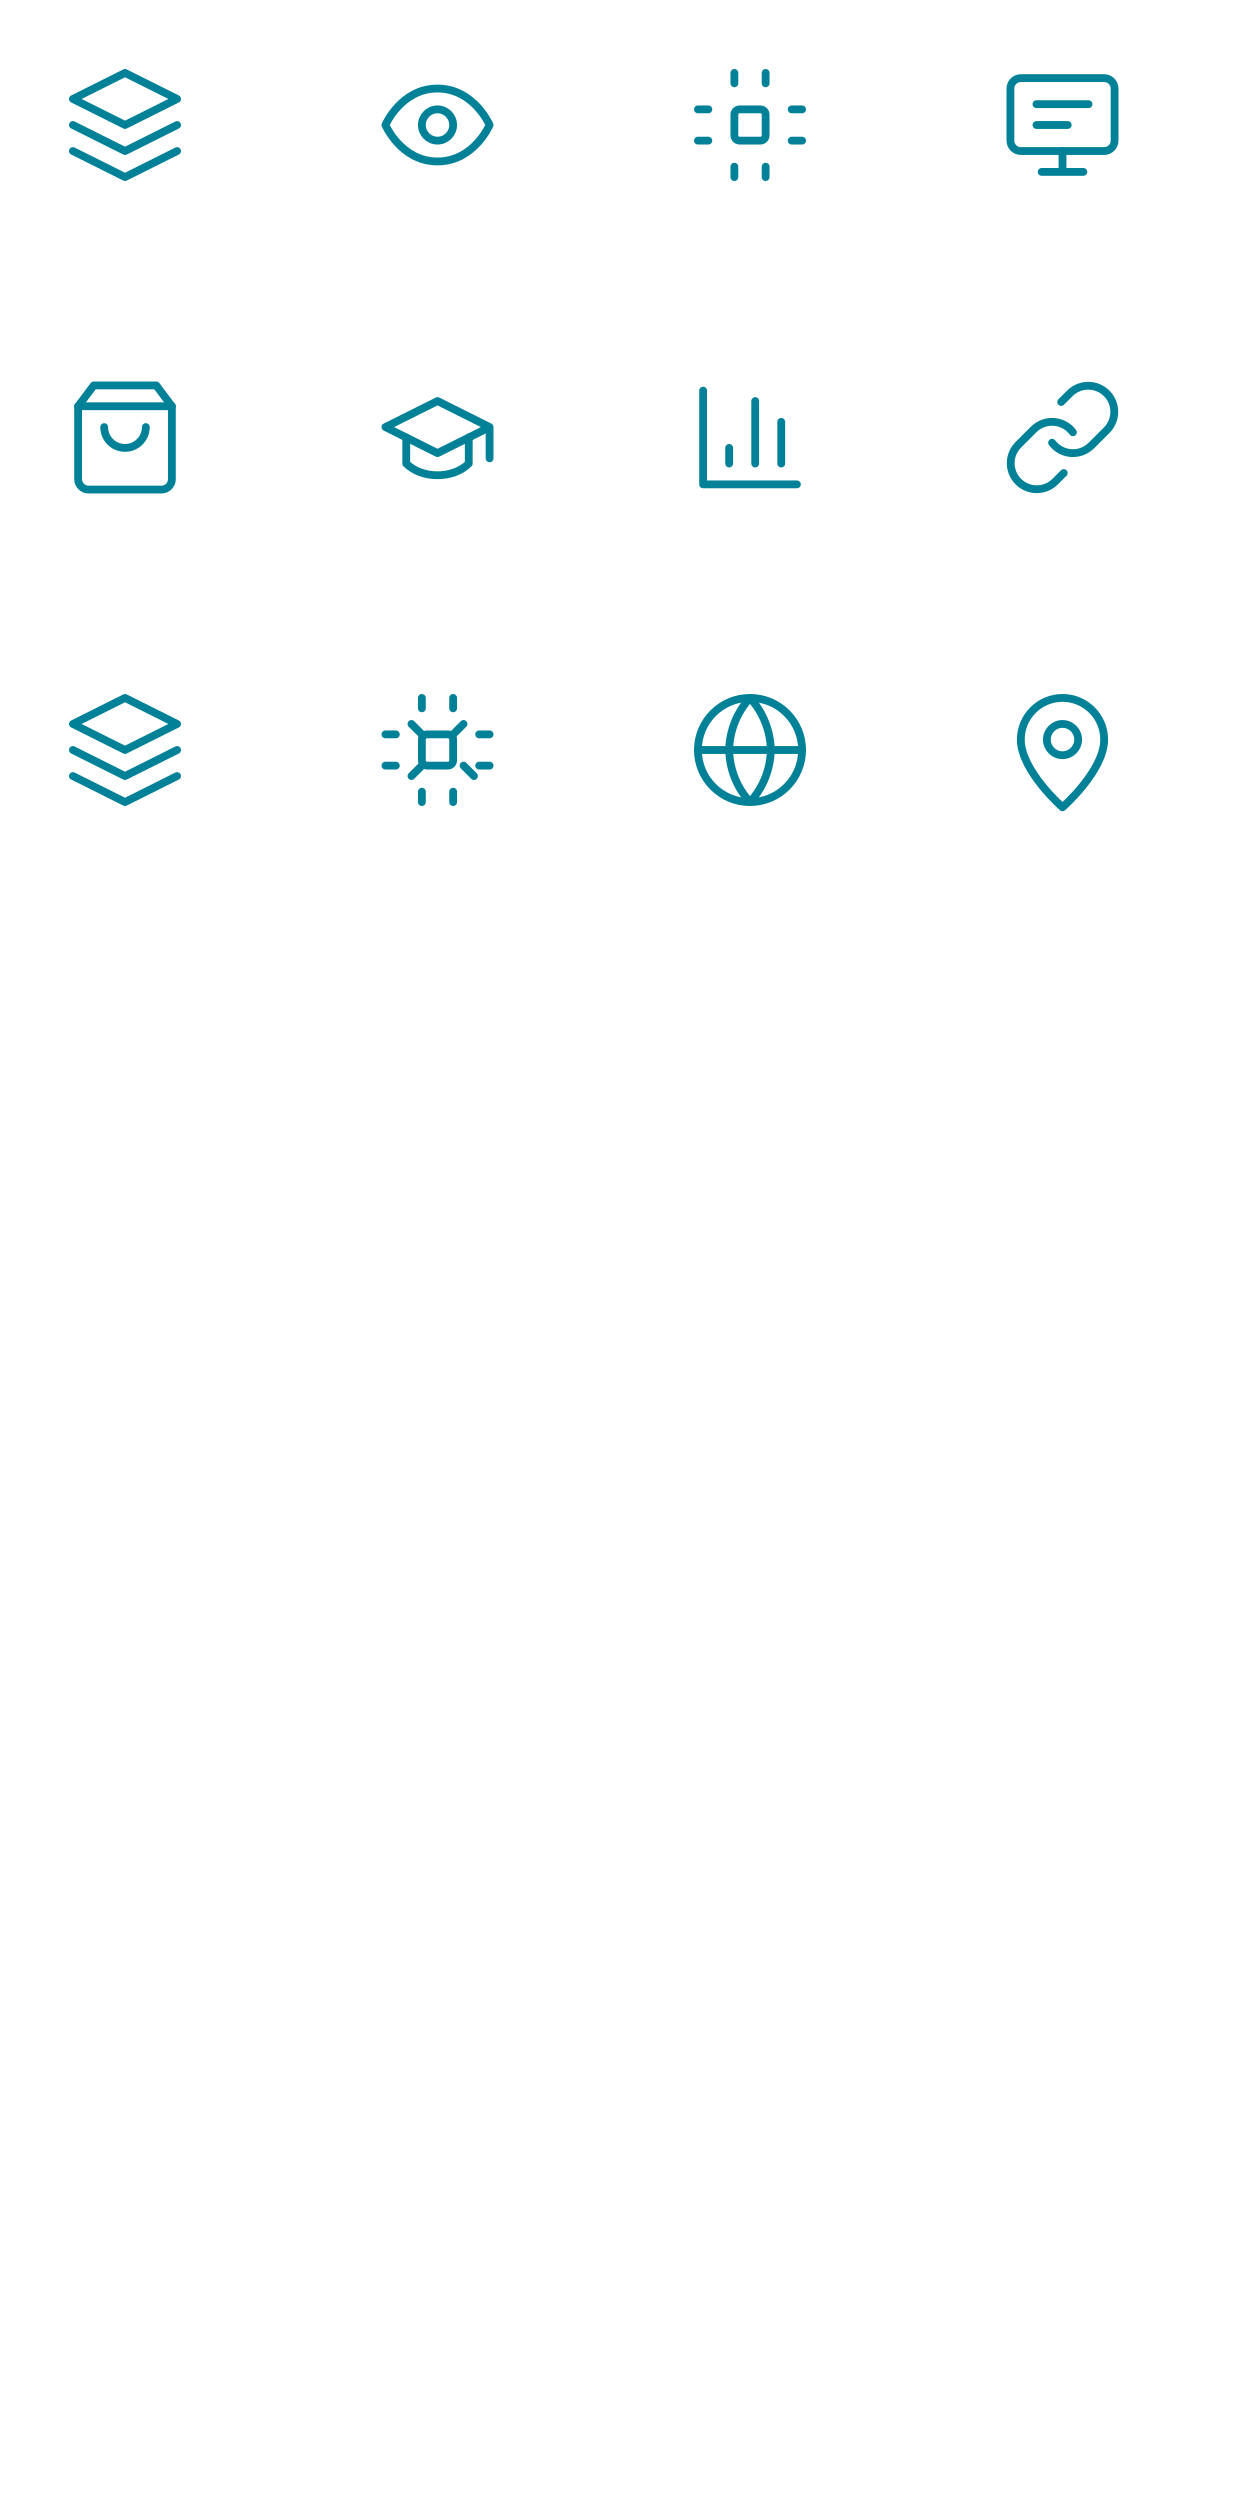
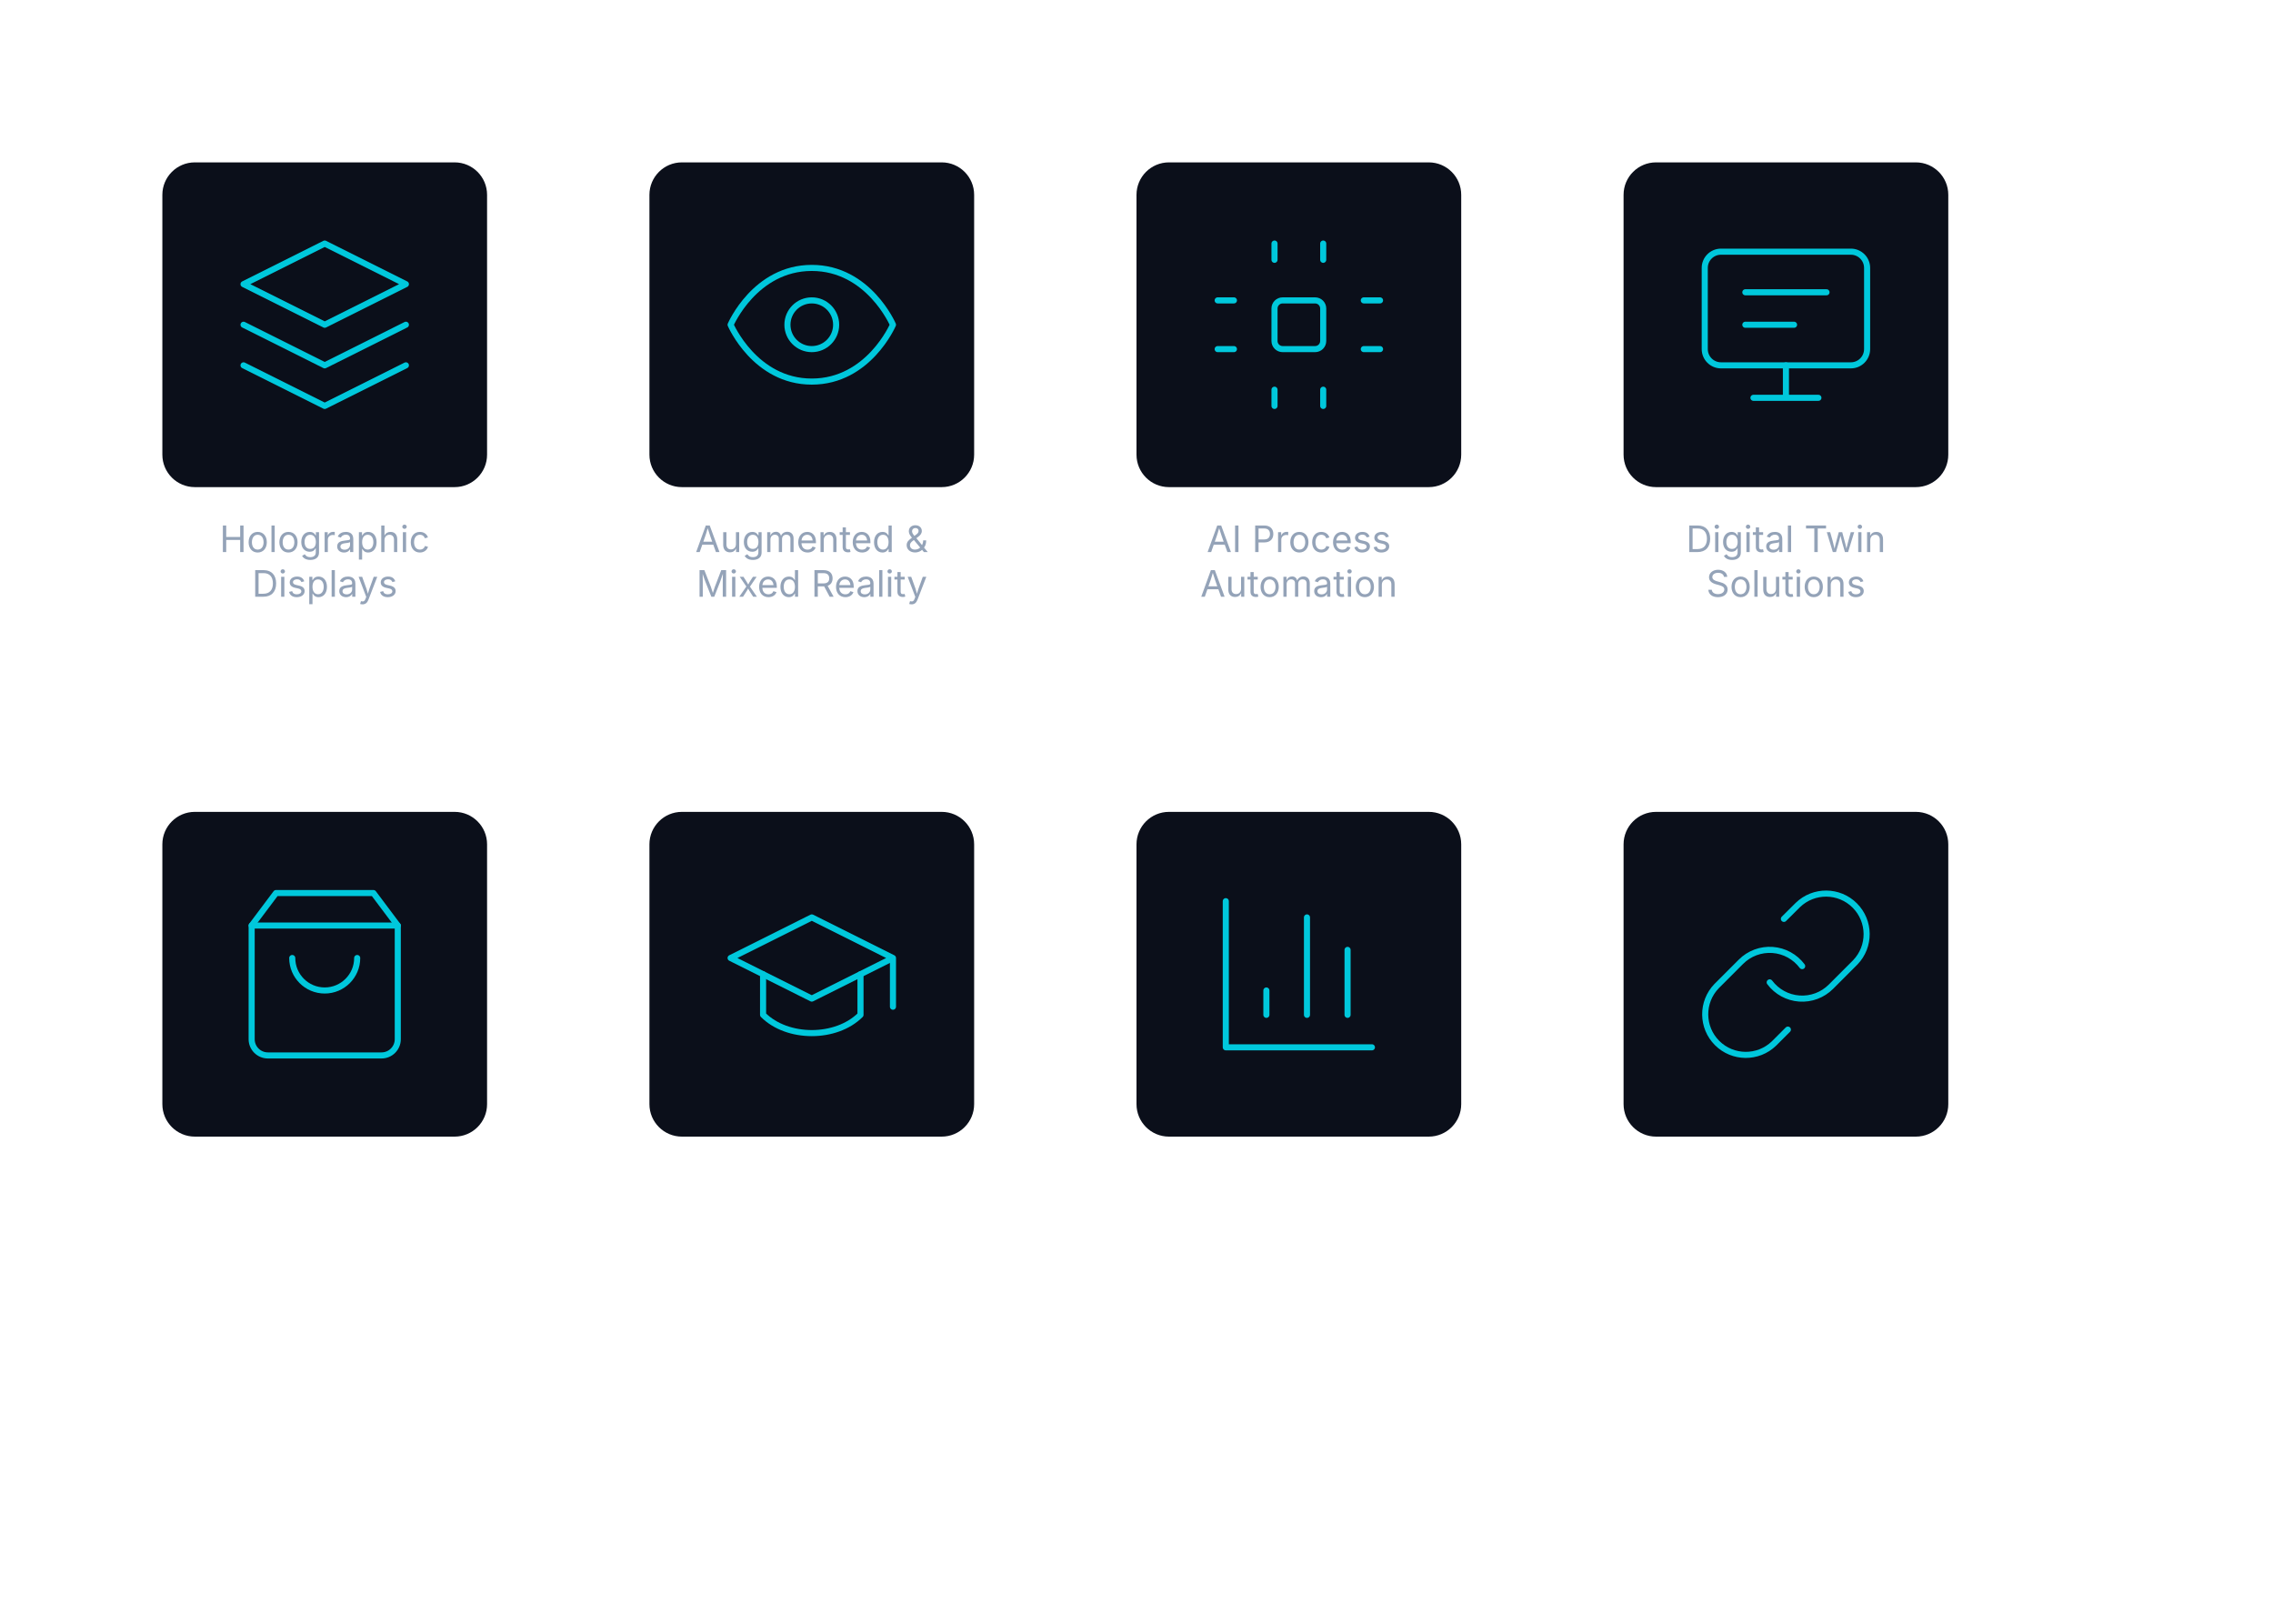
- <svg xmlns="http://www.w3.org/2000/svg" viewBox="0 0 240 480" fill="none" stroke="#008197" stroke-width="1.5" stroke-linecap="round" stroke-linejoin="round">
-   <g id="holographic-displays" transform="translate(12, 12)">
-     <path d="M12 2L2 7l10 5 10-5-10-5z" />
-     <path d="M2 17l10 5 10-5" />
-     <path d="M2 12l10 5 10-5" />
+ <svg xmlns="http://www.w3.org/2000/svg" viewBox="0 0 560 400" fill="none">
+   <g transform="translate(40, 40)">
+     <rect x="0" y="0" width="80" height="80" rx="8" fill="#0B0F1A" />
+     <g transform="translate(16, 16)" stroke="#00C8DC" stroke-width="1.5" stroke-linecap="round" stroke-linejoin="round">
+       <path d="M24 4L4 14l20 10 20-10-20-10z" />
+       <path d="M4 34l20 10 20-10" />
+       <path d="M4 24l20 10 20-10" />
+     </g>
+     <text x="40" y="96" font-family="Inter, Arial, sans-serif" font-size="9" fill="#94A3B8" text-anchor="middle">Holographic</text>
+     <text x="40" y="107" font-family="Inter, Arial, sans-serif" font-size="9" fill="#94A3B8" text-anchor="middle">Displays</text>
  </g>
-   <g id="augmented-mixed-reality" transform="translate(72, 12)">
-     <path d="M2 12s3-7 10-7 10 7 10 7-3 7-10 7-10-7-10-7z" />
-     <circle cx="12" cy="12" r="3" />
+   <g transform="translate(160, 40)">
+     <rect x="0" y="0" width="80" height="80" rx="8" fill="#0B0F1A" />
+     <g transform="translate(16, 16)" stroke="#00C8DC" stroke-width="1.5" stroke-linecap="round" stroke-linejoin="round">
+       <path d="M4 24s6-14 20-14 20 14 20 14-6 14-20 14-20-14-20-14z" />
+       <circle cx="24" cy="24" r="6" />
+     </g>
+     <text x="40" y="96" font-family="Inter, Arial, sans-serif" font-size="9" fill="#94A3B8" text-anchor="middle">Augmented &amp;</text>
+     <text x="40" y="107" font-family="Inter, Arial, sans-serif" font-size="9" fill="#94A3B8" text-anchor="middle">Mixed Reality</text>
  </g>
-   <g id="ai-process-automation" transform="translate(132, 12)">
-     <rect x="9" y="9" width="6" height="6" rx="1" />
-     <path d="M9 2v2m6-2v2M9 20v2m6-2v2M2 9h2m-2 6h2M20 9h2m-2 6h2" />
+   <g transform="translate(280, 40)">
+     <rect x="0" y="0" width="80" height="80" rx="8" fill="#0B0F1A" />
+     <g transform="translate(16, 16)" stroke="#00C8DC" stroke-width="1.5" stroke-linecap="round" stroke-linejoin="round">
+       <rect x="18" y="18" width="12" height="12" rx="2" />
+       <path d="M18 4v4m12-4v4M18 40v4m12-4v4M4 18h4m-4 12h4M40 18h4m-4 12h4" />
+     </g>
+     <text x="40" y="96" font-family="Inter, Arial, sans-serif" font-size="9" fill="#94A3B8" text-anchor="middle">AI Process</text>
+     <text x="40" y="107" font-family="Inter, Arial, sans-serif" font-size="9" fill="#94A3B8" text-anchor="middle">Automation</text>
  </g>
-   <g id="digital-twin-solutions" transform="translate(192, 12)">
-     <rect x="2" y="3" width="20" height="14" rx="2" />
-     <path d="M8 21h8m-4-4v4" />
-     <path d="M7 8h10M7 12h6" />
+   <g transform="translate(400, 40)">
+     <rect x="0" y="0" width="80" height="80" rx="8" fill="#0B0F1A" />
+     <g transform="translate(16, 16)" stroke="#00C8DC" stroke-width="1.5" stroke-linecap="round" stroke-linejoin="round">
+       <rect x="4" y="6" width="40" height="28" rx="4" />
+       <path d="M16 42h16m-8-8v8" />
+       <path d="M14 16h20M14 24h12" />
+     </g>
+     <text x="40" y="96" font-family="Inter, Arial, sans-serif" font-size="9" fill="#94A3B8" text-anchor="middle">Digital Twin</text>
+     <text x="40" y="107" font-family="Inter, Arial, sans-serif" font-size="9" fill="#94A3B8" text-anchor="middle">Solutions</text>
  </g>
-   <g id="immersive-retail" transform="translate(12, 72)">
-     <path d="M6 2L3 6v14a2 2 0 0 0 2 2h14a2 2 0 0 0 2-2V6l-3-4z" />
-     <path d="M3 6h18" />
-     <path d="M16 10a4 4 0 0 1-8 0" />
+   <g transform="translate(40, 200)">
+     <rect x="0" y="0" width="80" height="80" rx="8" fill="#0B0F1A" />
+     <g transform="translate(16, 16)" stroke="#00C8DC" stroke-width="1.5" stroke-linecap="round" stroke-linejoin="round">
+       <path d="M12 4L6 12v28a4 4 0 0 0 4 4h28a4 4 0 0 0 4-4V12L36 4z" />
+       <path d="M6 12h36" />
+       <path d="M32 20a8 8 0 0 1-16 0" />
+     </g>
+     <text x="40" y="296" font-family="Inter, Arial, sans-serif" font-size="9" fill="#94A3B8" text-anchor="middle">Immersive Retail</text>
+     <text x="40" y="307" font-family="Inter, Arial, sans-serif" font-size="9" fill="#94A3B8" text-anchor="middle">Experiences</text>
  </g>
-   <g id="vr-training" transform="translate(72, 72)">
-     <path d="M22 10v6M2 10l10-5 10 5-10 5-10-5z" />
-     <path d="M6 12v5c3 3 9 3 12 0v-5" />
+   <g transform="translate(160, 200)">
+     <rect x="0" y="0" width="80" height="80" rx="8" fill="#0B0F1A" />
+     <g transform="translate(16, 16)" stroke="#00C8DC" stroke-width="1.5" stroke-linecap="round" stroke-linejoin="round">
+       <path d="M44 20v12M4 20l20-10 20 10-20 10-20-10z" />
+       <path d="M12 24v10c6 6 18 6 24 0V24" />
+     </g>
+     <text x="40" y="296" font-family="Inter, Arial, sans-serif" font-size="9" fill="#94A3B8" text-anchor="middle">VR Training</text>
+     <text x="40" y="307" font-family="Inter, Arial, sans-serif" font-size="9" fill="#94A3B8" text-anchor="middle">Simulations</text>
  </g>
-   <g id="spatial-data" transform="translate(132, 72)">
-     <path d="M3 3v18h18" />
-     <path d="M18 17V9M13 17V5M8 17v-3" />
+   <g transform="translate(280, 200)">
+     <rect x="0" y="0" width="80" height="80" rx="8" fill="#0B0F1A" />
+     <g transform="translate(16, 16)" stroke="#00C8DC" stroke-width="1.5" stroke-linecap="round" stroke-linejoin="round">
+       <path d="M6 6v36h36" />
+       <path d="M36 34V18M26 34V10M16 34v-6" />
+     </g>
+     <text x="40" y="296" font-family="Inter, Arial, sans-serif" font-size="9" fill="#94A3B8" text-anchor="middle">Spatial Data</text>
+     <text x="40" y="307" font-family="Inter, Arial, sans-serif" font-size="9" fill="#94A3B8" text-anchor="middle">Visualization</text>
  </g>
-   <g id="systems-integration" transform="translate(192, 72)">
-     <path d="M10 13a5 5 0 0 0 7.54.54l3-3a5 5 0 0 0-7.07-7.07l-1.72 1.71" />
-     <path d="M14 11a5 5 0 0 0-7.54-.54l-3 3a5 5 0 0 0 7.07 7.07l1.71-1.71" />
-   </g>
-   <g id="creative-tech-consulting" transform="translate(12, 132)">
-     <path d="M12 2L2 7l10 5 10-5-10-5z" />
-     <path d="M2 17l10 5 10-5" />
-     <path d="M2 12l10 5 10-5" />
-   </g>
-   <g id="ai-automation" transform="translate(72, 132)">
-     <rect x="9" y="9" width="6" height="6" rx="1" />
-     <path d="M9 9 7 7m8 2 2-2M9 15l-2 2m10-2 2 2" />
-     <path d="M9 2v2m6-2v2M9 20v2m6-2v2M2 9h2m-2 6h2M20 9h2m-2 6h2" />
-   </g>
-   <g id="immersive-engagement" transform="translate(132, 132)">
-     <circle cx="12" cy="12" r="10" />
-     <path d="M2 12h20" />
-     <path d="M12 2a15.3 15.3 0 0 1 4 10 15.3 15.3 0 0 1-4 10 15.3 15.3 0 0 1-4-10 15.3 15.3 0 0 1 4-10z" />
-   </g>
-   <g id="regional-expertise" transform="translate(192, 132)">
-     <path d="M20 10c0 6-8 13-8 13s-8-7-8-13a8 8 0 0 1 16 0z" />
-     <circle cx="12" cy="10" r="3" />
+   <g transform="translate(400, 200)">
+     <rect x="0" y="0" width="80" height="80" rx="8" fill="#0B0F1A" />
+     <g transform="translate(16, 16)" stroke="#00C8DC" stroke-width="1.5" stroke-linecap="round" stroke-linejoin="round">
+       <path d="M20 26a10 10 0 0 0 15.08 1.08l6-6a10 10 0 0 0-14.14-14.14l-3.44 3.42" />
+       <path d="M28 22a10 10 0 0 0-15.08-1.08l-6 6a10 10 0 0 0 14.14 14.14l3.42-3.42" />
+     </g>
+     <text x="40" y="296" font-family="Inter, Arial, sans-serif" font-size="9" fill="#94A3B8" text-anchor="middle">Systems</text>
+     <text x="40" y="307" font-family="Inter, Arial, sans-serif" font-size="9" fill="#94A3B8" text-anchor="middle">Integration</text>
  </g>
</svg>
